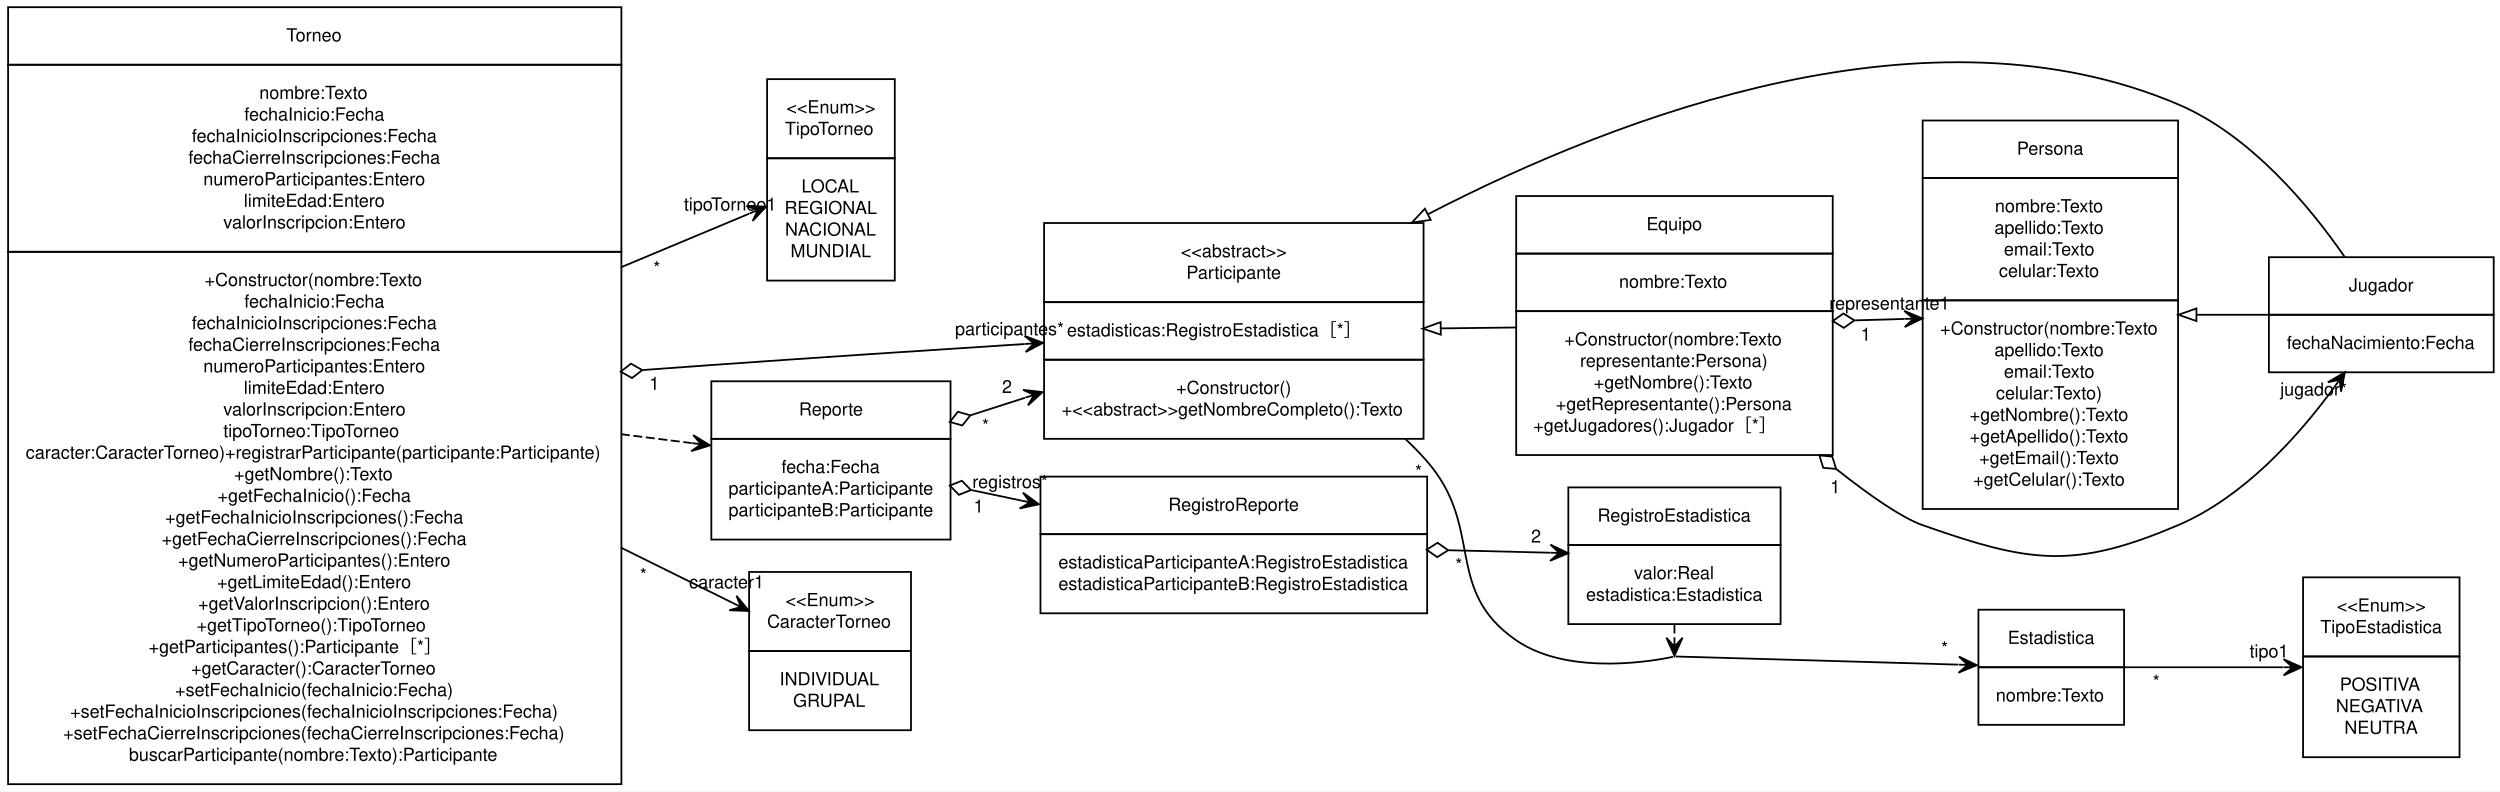
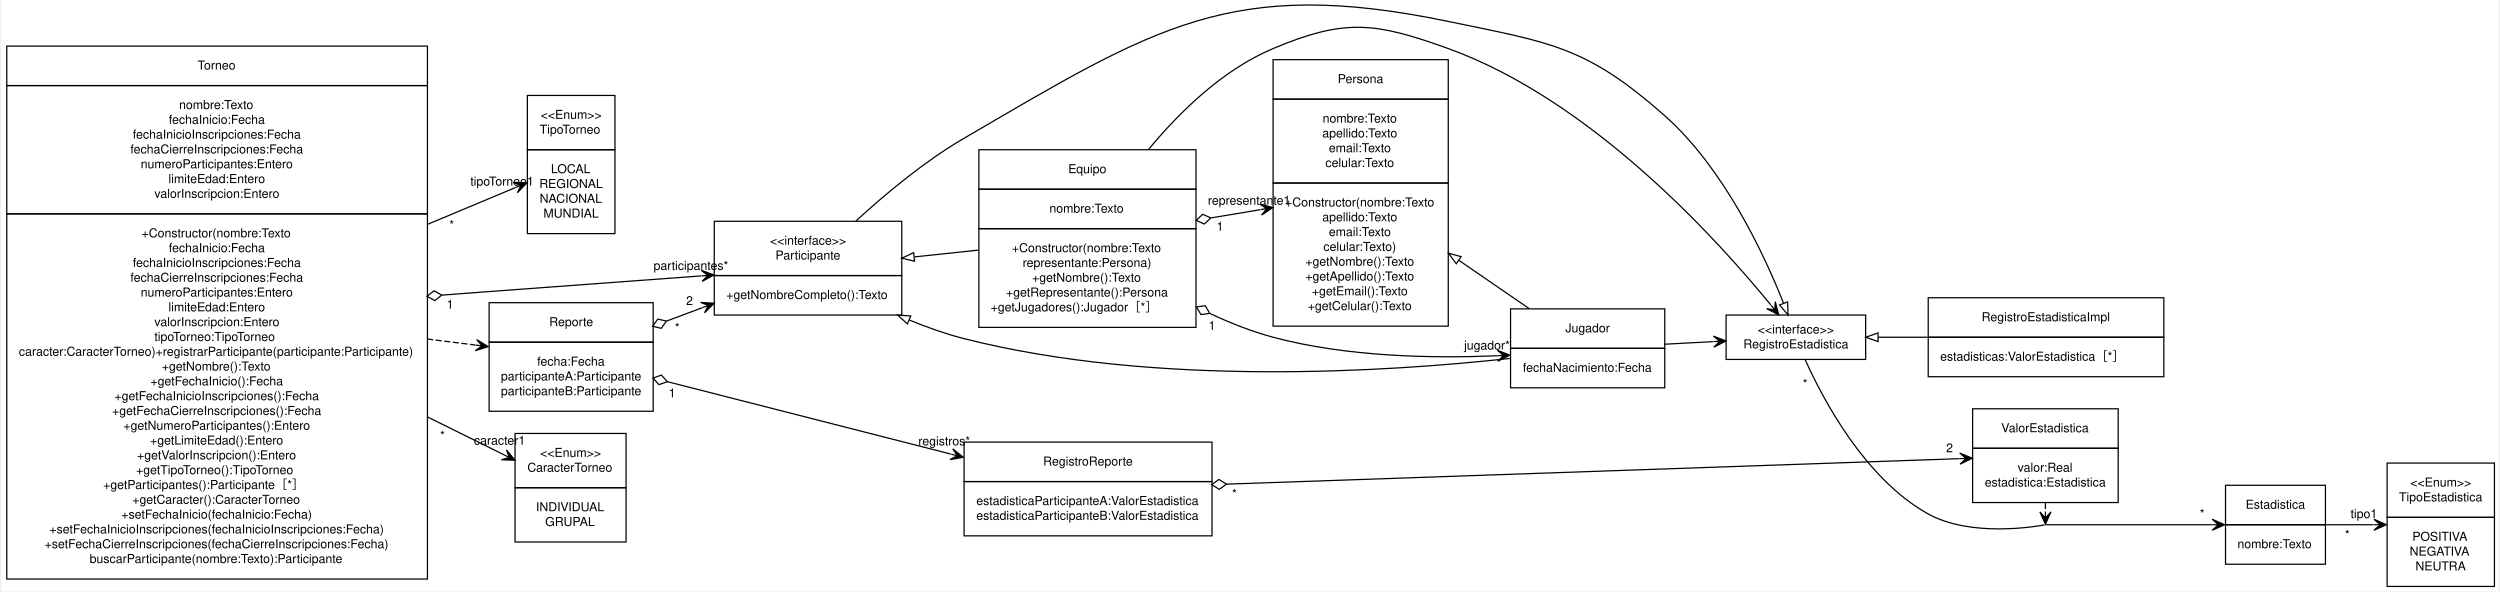
- <svg xmlns="http://www.w3.org/2000/svg" width="1390pt" height="440pt" viewBox="0.00 0.00 1390.00 440.00">
-   <g id="graph0" class="graph" transform="scale(1 1) rotate(0) translate(4 436)">
-     <polygon fill="#ffffff" stroke="transparent" points="-4,4 -4,-436 1386,-436 1386,4 -4,4" />
+ <svg xmlns="http://www.w3.org/2000/svg" width="2025pt" height="479pt" viewBox="0.00 0.00 2024.57 479.37">
+   <g id="graph0" class="graph" transform="scale(1 1) rotate(0) translate(4 475.3734)">
+     <polygon fill="#ffffff" stroke="transparent" points="-4,4 -4,-475.373 2020.565,-475.373 2020.565,4 -4,4" />
    <g id="node1" class="node">
-       <polygon fill="none" stroke="#000000" points=".5,-400 .5,-432 341.5,-432 341.5,-400 .5,-400" />
-       <text text-anchor="start" x="155.163" y="-413" font-family="Helvetica,sans-Serif" font-size="10.00" fill="#000000">Torneo</text>
-       <polygon fill="none" stroke="#000000" points=".5,-296 .5,-400 341.5,-400 341.5,-296 .5,-296" />
-       <text text-anchor="start" x="140.161" y="-381" font-family="Helvetica,sans-Serif" font-size="10.00" fill="#000000">nombre:Texto</text>
-       <text text-anchor="start" x="131.822" y="-369" font-family="Helvetica,sans-Serif" font-size="10.00" fill="#000000">fechaInicio:Fecha</text>
-       <text text-anchor="start" x="102.651" y="-357" font-family="Helvetica,sans-Serif" font-size="10.00" fill="#000000">fechaInicioInscripciones:Fecha</text>
-       <text text-anchor="start" x="100.712" y="-345" font-family="Helvetica,sans-Serif" font-size="10.00" fill="#000000">fechaCierreInscripciones:Fecha</text>
-       <text text-anchor="start" x="109.042" y="-333" font-family="Helvetica,sans-Serif" font-size="10.00" fill="#000000">numeroParticipantes:Entero</text>
-       <text text-anchor="start" x="131.548" y="-321" font-family="Helvetica,sans-Serif" font-size="10.00" fill="#000000">limiteEdad:Entero</text>
-       <text text-anchor="start" x="120.159" y="-309" font-family="Helvetica,sans-Serif" font-size="10.00" fill="#000000">valorInscripcion:Entero</text>
-       <polygon fill="none" stroke="#000000" points=".5,0 .5,-296 341.5,-296 341.5,0 .5,0" />
-       <text text-anchor="start" x="109.741" y="-277" font-family="Helvetica,sans-Serif" font-size="10.00" fill="#000000">+Constructor(nombre:Texto</text>
-       <text text-anchor="start" x="131.822" y="-265" font-family="Helvetica,sans-Serif" font-size="10.00" fill="#000000">fechaInicio:Fecha</text>
-       <text text-anchor="start" x="102.651" y="-253" font-family="Helvetica,sans-Serif" font-size="10.00" fill="#000000">fechaInicioInscripciones:Fecha</text>
-       <text text-anchor="start" x="100.712" y="-241" font-family="Helvetica,sans-Serif" font-size="10.00" fill="#000000">fechaCierreInscripciones:Fecha</text>
-       <text text-anchor="start" x="109.042" y="-229" font-family="Helvetica,sans-Serif" font-size="10.00" fill="#000000">numeroParticipantes:Entero</text>
-       <text text-anchor="start" x="131.548" y="-217" font-family="Helvetica,sans-Serif" font-size="10.00" fill="#000000">limiteEdad:Entero</text>
-       <text text-anchor="start" x="120.159" y="-205" font-family="Helvetica,sans-Serif" font-size="10.00" fill="#000000">valorInscripcion:Entero</text>
-       <text text-anchor="start" x="120.156" y="-193" font-family="Helvetica,sans-Serif" font-size="10.00" fill="#000000">tipoTorneo:TipoTorneo</text>
-       <text text-anchor="start" x="10.288" y="-181" font-family="Helvetica,sans-Serif" font-size="10.00" fill="#000000">caracter:CaracterTorneo)+registrarParticipante(participante:Participante)</text>
-       <text text-anchor="start" x="126.133" y="-169" font-family="Helvetica,sans-Serif" font-size="10.00" fill="#000000">+getNombre():Texto</text>
-       <text text-anchor="start" x="116.96" y="-157" font-family="Helvetica,sans-Serif" font-size="10.00" fill="#000000">+getFechaInicio():Fecha</text>
-       <text text-anchor="start" x="87.79" y="-145" font-family="Helvetica,sans-Serif" font-size="10.00" fill="#000000">+getFechaInicioInscripciones():Fecha</text>
-       <text text-anchor="start" x="85.85" y="-133" font-family="Helvetica,sans-Serif" font-size="10.00" fill="#000000">+getFechaCierreInscripciones():Fecha</text>
-       <text text-anchor="start" x="95.015" y="-121" font-family="Helvetica,sans-Serif" font-size="10.00" fill="#000000">+getNumeroParticipantes():Entero</text>
-       <text text-anchor="start" x="116.681" y="-109" font-family="Helvetica,sans-Serif" font-size="10.00" fill="#000000">+getLimiteEdad():Entero</text>
-       <text text-anchor="start" x="106.128" y="-97" font-family="Helvetica,sans-Serif" font-size="10.00" fill="#000000">+getValorInscripcion():Entero</text>
-       <text text-anchor="start" x="105.293" y="-85" font-family="Helvetica,sans-Serif" font-size="10.00" fill="#000000">+getTipoTorneo():TipoTorneo</text>
-       <text text-anchor="start" x="78.621" y="-73" font-family="Helvetica,sans-Serif" font-size="10.00" fill="#000000">+getParticipantes():Participante［*］</text>
-       <text text-anchor="start" x="102.243" y="-61" font-family="Helvetica,sans-Serif" font-size="10.00" fill="#000000">+getCaracter():CaracterTorneo</text>
-       <text text-anchor="start" x="93.344" y="-49" font-family="Helvetica,sans-Serif" font-size="10.00" fill="#000000">+setFechaInicio(fechaInicio:Fecha)</text>
-       <text text-anchor="start" x="35.003" y="-37" font-family="Helvetica,sans-Serif" font-size="10.00" fill="#000000">+setFechaInicioInscripciones(fechaInicioInscripciones:Fecha)</text>
-       <text text-anchor="start" x="31.124" y="-25" font-family="Helvetica,sans-Serif" font-size="10.00" fill="#000000">+setFechaCierreInscripciones(fechaCierreInscripciones:Fecha)</text>
-       <text text-anchor="start" x="67.65" y="-13" font-family="Helvetica,sans-Serif" font-size="10.00" fill="#000000">buscarParticipante(nombre:Texto):Participante</text>
+       <polygon fill="none" stroke="#000000" points=".5,-406 .5,-438 341.5,-438 341.5,-406 .5,-406" />
+       <text text-anchor="start" x="155.163" y="-419" font-family="Helvetica,sans-Serif" font-size="10.00" fill="#000000">Torneo</text>
+       <polygon fill="none" stroke="#000000" points=".5,-302 .5,-406 341.5,-406 341.5,-302 .5,-302" />
+       <text text-anchor="start" x="140.161" y="-387" font-family="Helvetica,sans-Serif" font-size="10.00" fill="#000000">nombre:Texto</text>
+       <text text-anchor="start" x="131.822" y="-375" font-family="Helvetica,sans-Serif" font-size="10.00" fill="#000000">fechaInicio:Fecha</text>
+       <text text-anchor="start" x="102.651" y="-363" font-family="Helvetica,sans-Serif" font-size="10.00" fill="#000000">fechaInicioInscripciones:Fecha</text>
+       <text text-anchor="start" x="100.712" y="-351" font-family="Helvetica,sans-Serif" font-size="10.00" fill="#000000">fechaCierreInscripciones:Fecha</text>
+       <text text-anchor="start" x="109.042" y="-339" font-family="Helvetica,sans-Serif" font-size="10.00" fill="#000000">numeroParticipantes:Entero</text>
+       <text text-anchor="start" x="131.548" y="-327" font-family="Helvetica,sans-Serif" font-size="10.00" fill="#000000">limiteEdad:Entero</text>
+       <text text-anchor="start" x="120.159" y="-315" font-family="Helvetica,sans-Serif" font-size="10.00" fill="#000000">valorInscripcion:Entero</text>
+       <polygon fill="none" stroke="#000000" points=".5,-6 .5,-302 341.5,-302 341.5,-6 .5,-6" />
+       <text text-anchor="start" x="109.741" y="-283" font-family="Helvetica,sans-Serif" font-size="10.00" fill="#000000">+Constructor(nombre:Texto</text>
+       <text text-anchor="start" x="131.822" y="-271" font-family="Helvetica,sans-Serif" font-size="10.00" fill="#000000">fechaInicio:Fecha</text>
+       <text text-anchor="start" x="102.651" y="-259" font-family="Helvetica,sans-Serif" font-size="10.00" fill="#000000">fechaInicioInscripciones:Fecha</text>
+       <text text-anchor="start" x="100.712" y="-247" font-family="Helvetica,sans-Serif" font-size="10.00" fill="#000000">fechaCierreInscripciones:Fecha</text>
+       <text text-anchor="start" x="109.042" y="-235" font-family="Helvetica,sans-Serif" font-size="10.00" fill="#000000">numeroParticipantes:Entero</text>
+       <text text-anchor="start" x="131.548" y="-223" font-family="Helvetica,sans-Serif" font-size="10.00" fill="#000000">limiteEdad:Entero</text>
+       <text text-anchor="start" x="120.159" y="-211" font-family="Helvetica,sans-Serif" font-size="10.00" fill="#000000">valorInscripcion:Entero</text>
+       <text text-anchor="start" x="120.156" y="-199" font-family="Helvetica,sans-Serif" font-size="10.00" fill="#000000">tipoTorneo:TipoTorneo</text>
+       <text text-anchor="start" x="10.288" y="-187" font-family="Helvetica,sans-Serif" font-size="10.00" fill="#000000">caracter:CaracterTorneo)+registrarParticipante(participante:Participante)</text>
+       <text text-anchor="start" x="126.133" y="-175" font-family="Helvetica,sans-Serif" font-size="10.00" fill="#000000">+getNombre():Texto</text>
+       <text text-anchor="start" x="116.96" y="-163" font-family="Helvetica,sans-Serif" font-size="10.00" fill="#000000">+getFechaInicio():Fecha</text>
+       <text text-anchor="start" x="87.79" y="-151" font-family="Helvetica,sans-Serif" font-size="10.00" fill="#000000">+getFechaInicioInscripciones():Fecha</text>
+       <text text-anchor="start" x="85.85" y="-139" font-family="Helvetica,sans-Serif" font-size="10.00" fill="#000000">+getFechaCierreInscripciones():Fecha</text>
+       <text text-anchor="start" x="95.015" y="-127" font-family="Helvetica,sans-Serif" font-size="10.00" fill="#000000">+getNumeroParticipantes():Entero</text>
+       <text text-anchor="start" x="116.681" y="-115" font-family="Helvetica,sans-Serif" font-size="10.00" fill="#000000">+getLimiteEdad():Entero</text>
+       <text text-anchor="start" x="106.128" y="-103" font-family="Helvetica,sans-Serif" font-size="10.00" fill="#000000">+getValorInscripcion():Entero</text>
+       <text text-anchor="start" x="105.293" y="-91" font-family="Helvetica,sans-Serif" font-size="10.00" fill="#000000">+getTipoTorneo():TipoTorneo</text>
+       <text text-anchor="start" x="78.621" y="-79" font-family="Helvetica,sans-Serif" font-size="10.00" fill="#000000">+getParticipantes():Participante［*］</text>
+       <text text-anchor="start" x="102.243" y="-67" font-family="Helvetica,sans-Serif" font-size="10.00" fill="#000000">+getCaracter():CaracterTorneo</text>
+       <text text-anchor="start" x="93.344" y="-55" font-family="Helvetica,sans-Serif" font-size="10.00" fill="#000000">+setFechaInicio(fechaInicio:Fecha)</text>
+       <text text-anchor="start" x="35.003" y="-43" font-family="Helvetica,sans-Serif" font-size="10.00" fill="#000000">+setFechaInicioInscripciones(fechaInicioInscripciones:Fecha)</text>
+       <text text-anchor="start" x="31.124" y="-31" font-family="Helvetica,sans-Serif" font-size="10.00" fill="#000000">+setFechaCierreInscripciones(fechaCierreInscripciones:Fecha)</text>
+       <text text-anchor="start" x="67.65" y="-19" font-family="Helvetica,sans-Serif" font-size="10.00" fill="#000000">buscarParticipante(nombre:Texto):Participante</text>
    </g>
    <g id="node2" class="node">
-       <polygon fill="none" stroke="#000000" points="422.5,-348 422.5,-392 493.5,-392 493.5,-348 422.5,-348" />
-       <text text-anchor="start" x="433.264" y="-373" font-family="Helvetica,sans-Serif" font-size="10.00" fill="#000000">&lt;&lt;Enum&gt;&gt;</text>
-       <text text-anchor="start" x="432.44" y="-361" font-family="Helvetica,sans-Serif" font-size="10.00" fill="#000000">TipoTorneo</text>
-       <polygon fill="none" stroke="#000000" points="422.5,-280 422.5,-348 493.5,-348 493.5,-280 422.5,-280" />
-       <text text-anchor="start" x="441.608" y="-329" font-family="Helvetica,sans-Serif" font-size="10.00" fill="#000000">LOCAL</text>
-       <text text-anchor="start" x="432.164" y="-317" font-family="Helvetica,sans-Serif" font-size="10.00" fill="#000000">REGIONAL</text>
-       <text text-anchor="start" x="432.444" y="-305" font-family="Helvetica,sans-Serif" font-size="10.00" fill="#000000">NACIONAL</text>
-       <text text-anchor="start" x="435.503" y="-293" font-family="Helvetica,sans-Serif" font-size="10.00" fill="#000000">MUNDIAL</text>
+       <polygon fill="none" stroke="#000000" points="422.5,-354 422.5,-398 493.5,-398 493.5,-354 422.5,-354" />
+       <text text-anchor="start" x="433.264" y="-379" font-family="Helvetica,sans-Serif" font-size="10.00" fill="#000000">&lt;&lt;Enum&gt;&gt;</text>
+       <text text-anchor="start" x="432.44" y="-367" font-family="Helvetica,sans-Serif" font-size="10.00" fill="#000000">TipoTorneo</text>
+       <polygon fill="none" stroke="#000000" points="422.5,-286 422.5,-354 493.5,-354 493.5,-286 422.5,-286" />
+       <text text-anchor="start" x="441.608" y="-335" font-family="Helvetica,sans-Serif" font-size="10.00" fill="#000000">LOCAL</text>
+       <text text-anchor="start" x="432.164" y="-323" font-family="Helvetica,sans-Serif" font-size="10.00" fill="#000000">REGIONAL</text>
+       <text text-anchor="start" x="432.444" y="-311" font-family="Helvetica,sans-Serif" font-size="10.00" fill="#000000">NACIONAL</text>
+       <text text-anchor="start" x="435.503" y="-299" font-family="Helvetica,sans-Serif" font-size="10.00" fill="#000000">MUNDIAL</text>
    </g>
    <g id="edge3" class="edge">
-       <path fill="none" stroke="#000000" d="M341.18,-287.364C367.455,-298.351 392.469,-308.809 412.521,-317.193" />
-       <polygon fill="#000000" stroke="#000000" points="421.949,-321.136 410.987,-321.43 417.336,-319.207 412.723,-317.278 412.723,-317.278 412.723,-317.278 417.336,-319.207 414.459,-313.126 421.949,-321.136 421.949,-321.136" />
-       <text text-anchor="middle" x="401.966" y="-318.942" font-family="Helvetica,sans-Serif" font-size="10.00" fill="#000000">tipoTorneo1</text>
-       <text text-anchor="middle" x="361.164" y="-283.558" font-family="Helvetica,sans-Serif" font-size="10.00" fill="#000000">*</text>
+       <path fill="none" stroke="#000000" d="M341.18,-293.364C367.455,-304.351 392.469,-314.809 412.521,-323.193" />
+       <polygon fill="#000000" stroke="#000000" points="421.949,-327.136 410.987,-327.43 417.336,-325.207 412.723,-323.278 412.723,-323.278 412.723,-323.278 417.336,-325.207 414.459,-319.126 421.949,-327.136 421.949,-327.136" />
+       <text text-anchor="middle" x="401.966" y="-324.942" font-family="Helvetica,sans-Serif" font-size="10.00" fill="#000000">tipoTorneo1</text>
+       <text text-anchor="middle" x="361.164" y="-289.558" font-family="Helvetica,sans-Serif" font-size="10.00" fill="#000000">*</text>
+     </g>
+     <g id="node5" class="node">
+       <polygon fill="none" stroke="#000000" points="574,-252 574,-296 726,-296 726,-252 574,-252" />
+       <text text-anchor="start" x="619.151" y="-277" font-family="Helvetica,sans-Serif" font-size="10.00" fill="#000000">&lt;&lt;interface&gt;&gt;</text>
+       <text text-anchor="start" x="623.606" y="-265" font-family="Helvetica,sans-Serif" font-size="10.00" fill="#000000">Participante</text>
+       <polygon fill="none" stroke="#000000" points="574,-220 574,-252 726,-252 726,-220 574,-220" />
+       <text text-anchor="start" x="583.742" y="-233" font-family="Helvetica,sans-Serif" font-size="10.00" fill="#000000">+getNombreCompleto():Texto</text>
+     </g>
+     <g id="edge4" class="edge">
+       <path fill="none" stroke="#000000" d="M353.364,-236.151C366.1,-237.12 378.741,-238.078 391,-239 448.519,-243.327 513.233,-248.074 563.585,-251.741" />
+       <polygon fill="none" stroke="#000000" points="353.098,-236.131 346.811,-239.663 341.133,-235.219 347.419,-231.686 353.098,-236.131" />
+       <polygon fill="#000000" stroke="#000000" points="573.78,-252.483 563.48,-256.246 568.794,-252.12 563.807,-251.757 563.807,-251.757 563.807,-251.757 568.794,-252.12 564.134,-247.269 573.78,-252.483 573.78,-252.483" />
+       <text text-anchor="middle" x="555.089" y="-256.598" font-family="Helvetica,sans-Serif" font-size="10.00" fill="#000000">participantes*</text>
+       <text text-anchor="middle" x="359.849" y="-225.168" font-family="Helvetica,sans-Serif" font-size="10.00" fill="#000000">1</text>
+     </g>
+     <g id="node9" class="node">
+       <polygon fill="none" stroke="#000000" points="412.5,-80 412.5,-124 502.5,-124 502.5,-80 412.5,-80" />
+       <text text-anchor="start" x="432.764" y="-105" font-family="Helvetica,sans-Serif" font-size="10.00" fill="#000000">&lt;&lt;Enum&gt;&gt;</text>
+       <text text-anchor="start" x="422.497" y="-93" font-family="Helvetica,sans-Serif" font-size="10.00" fill="#000000">CaracterTorneo</text>
+       <polygon fill="none" stroke="#000000" points="412.5,-36 412.5,-80 502.5,-80 502.5,-36 412.5,-36" />
+       <text text-anchor="start" x="429.445" y="-61" font-family="Helvetica,sans-Serif" font-size="10.00" fill="#000000">INDIVIDUAL</text>
+       <text text-anchor="start" x="436.943" y="-49" font-family="Helvetica,sans-Serif" font-size="10.00" fill="#000000">GRUPAL</text>
+     </g>
+     <g id="edge2" class="edge">
+       <path fill="none" stroke="#000000" d="M341.18,-137.552C363.629,-126.445 385.156,-115.794 403.456,-106.74" />
+       <polygon fill="#000000" stroke="#000000" points="412.443,-102.293 405.476,-110.761 407.962,-104.51 403.48,-106.728 403.48,-106.728 403.48,-106.728 407.962,-104.51 401.484,-102.694 412.443,-102.293 412.443,-102.293" />
+       <text text-anchor="middle" x="399.945" y="-114.907" font-family="Helvetica,sans-Serif" font-size="10.00" fill="#000000">caracter1</text>
+       <text text-anchor="middle" x="353.678" y="-118.938" font-family="Helvetica,sans-Serif" font-size="10.00" fill="#000000">*</text>
+     </g>
+     <g id="node12" class="node">
+       <polygon fill="none" stroke="#000000" points="391.5,-198 391.5,-230 524.5,-230 524.5,-198 391.5,-198" />
+       <text text-anchor="start" x="440.219" y="-211" font-family="Helvetica,sans-Serif" font-size="10.00" fill="#000000">Reporte</text>
+       <polygon fill="none" stroke="#000000" points="391.5,-142 391.5,-198 524.5,-198 524.5,-142 391.5,-142" />
+       <text text-anchor="start" x="430.49" y="-179" font-family="Helvetica,sans-Serif" font-size="10.00" fill="#000000">fecha:Fecha</text>
+       <text text-anchor="start" x="401.042" y="-167" font-family="Helvetica,sans-Serif" font-size="10.00" fill="#000000">participanteA:Participante</text>
+       <text text-anchor="start" x="401.042" y="-155" font-family="Helvetica,sans-Serif" font-size="10.00" fill="#000000">participanteB:Participante</text>
+     </g>
+     <g id="edge1" class="edge">
+       <path fill="none" stroke="#000000" stroke-dasharray="5,2" d="M341.18,-200.591C354.816,-198.88 368.112,-197.212 380.551,-195.652" />
+       <polygon fill="#000000" stroke="#000000" points="390.788,-194.368 381.425,-200.078 385.826,-194.99 380.865,-195.613 380.865,-195.613 380.865,-195.613 385.826,-194.99 380.305,-191.148 390.788,-194.368 390.788,-194.368" />
    </g>
    <g id="node3" class="node">
-       <polygon fill="none" stroke="#000000" points="576.5,-268 576.5,-312 787.5,-312 787.5,-268 576.5,-268" />
-       <text text-anchor="start" x="652.54" y="-293" font-family="Helvetica,sans-Serif" font-size="10.00" fill="#000000">&lt;&lt;abstract&gt;&gt;</text>
-       <text text-anchor="start" x="655.606" y="-281" font-family="Helvetica,sans-Serif" font-size="10.00" fill="#000000">Participante</text>
-       <polygon fill="none" stroke="#000000" points="576.5,-236 576.5,-268 787.5,-268 787.5,-236 576.5,-236" />
-       <text text-anchor="start" x="589.209" y="-249" font-family="Helvetica,sans-Serif" font-size="10.00" fill="#000000">estadisticas:RegistroEstadistica［*］</text>
-       <polygon fill="none" stroke="#000000" points="576.5,-192 576.5,-236 787.5,-236 787.5,-192 576.5,-192" />
-       <text text-anchor="start" x="649.916" y="-217" font-family="Helvetica,sans-Serif" font-size="10.00" fill="#000000">+Constructor()</text>
-       <text text-anchor="start" x="586.283" y="-205" font-family="Helvetica,sans-Serif" font-size="10.00" fill="#000000">+&lt;&lt;abstract&gt;&gt;getNombreCompleto():Texto</text>
-     </g>
-     <g id="edge4" class="edge">
-       <path fill="none" stroke="#000000" d="M353.356,-230.262C366.094,-231.205 378.738,-232.126 391,-233 448.544,-237.1 512.526,-241.321 565.764,-244.74" />
-       <polygon fill="none" stroke="#000000" points="353.09,-230.243 346.81,-233.787 341.123,-229.352 347.403,-225.809 353.09,-230.243" />
-       <polygon fill="#000000" stroke="#000000" points="575.919,-245.391 565.652,-249.242 570.93,-245.071 565.94,-244.751 565.94,-244.751 565.94,-244.751 570.93,-245.071 566.228,-240.261 575.919,-245.391 575.919,-245.391" />
-       <text text-anchor="middle" x="557.29" y="-249.667" font-family="Helvetica,sans-Serif" font-size="10.00" fill="#000000">participantes*</text>
-       <text text-anchor="middle" x="359.826" y="-219.268" font-family="Helvetica,sans-Serif" font-size="10.00" fill="#000000">1</text>
+       <polygon fill="none" stroke="#000000" points="1507.348,-220 1394.217,-220 1394.217,-184 1507.348,-184 1507.348,-220" />
+       <text text-anchor="middle" x="1450.783" y="-205" font-family="Helvetica,sans-Serif" font-size="10.00" fill="#000000">&lt;&lt;interface&gt;&gt;</text>
+       <text text-anchor="middle" x="1450.783" y="-193" font-family="Helvetica,sans-Serif" font-size="10.00" fill="#000000">RegistroEstadistica</text>
+     </g>
+     <g id="node4" class="node">
+       <polygon fill="none" stroke="#000000" points="1558.065,-202 1558.065,-234 1749.065,-234 1749.065,-202 1558.065,-202" />
+       <text text-anchor="start" x="1601.34" y="-215" font-family="Helvetica,sans-Serif" font-size="10.00" fill="#000000">RegistroEstadisticaImpl</text>
+       <polygon fill="none" stroke="#000000" points="1558.065,-170 1558.065,-202 1749.065,-202 1749.065,-170 1558.065,-170" />
+       <text text-anchor="start" x="1567.718" y="-183" font-family="Helvetica,sans-Serif" font-size="10.00" fill="#000000">estadisticas:ValorEstadistica［*］</text>
+     </g>
+     <g id="edge18" class="edge">
+       <path fill="none" stroke="#000000" d="M1517.451,-202C1530.232,-202 1543.847,-202 1557.333,-202" />
+       <polygon fill="none" stroke="#000000" points="1517.399,-198.5 1507.398,-202 1517.398,-205.5 1517.399,-198.5" />
+     </g>
+     <g id="edge17" class="edge">
+       <path fill="none" stroke="#000000" d="M1440.737,-229.68C1425.389,-268.484 1392.664,-339.099 1344,-382 1280.392,-438.075 1252.023,-440.75 1169,-458 993.06,-494.555 931.2,-453.576 776,-363 744.275,-344.485 712.529,-317.968 688.838,-296.215" />
+       <polygon fill="none" stroke="#000000" points="1444.105,-230.672 1444.434,-220.082 1437.573,-228.156 1444.105,-230.672" />
+     </g>
+     <g id="edge10" class="edge">
+       <path fill="none" stroke="#000000" d="M1458.292,-183.885C1472.456,-152.293 1506.37,-87.749 1557.565,-59 1592.414,-39.43 1645.857,-48.644 1652.401,-49.872" />
+       <text text-anchor="middle" x="1458.277" y="-160.885" font-family="Helvetica,sans-Serif" font-size="10.00" fill="#000000">*</text>
+     </g>
+     <g id="node6" class="node">
+       <polygon fill="none" stroke="#000000" points="788.5,-322 788.5,-354 964.5,-354 964.5,-322 788.5,-322" />
+       <text text-anchor="start" x="860.938" y="-335" font-family="Helvetica,sans-Serif" font-size="10.00" fill="#000000">Equipo</text>
+       <polygon fill="none" stroke="#000000" points="788.5,-290 788.5,-322 964.5,-322 964.5,-290 788.5,-290" />
+       <text text-anchor="start" x="845.66" y="-303" font-family="Helvetica,sans-Serif" font-size="10.00" fill="#000000">nombre:Texto</text>
+       <polygon fill="none" stroke="#000000" points="788.5,-210 788.5,-290 964.5,-290 964.5,-210 788.5,-210" />
+       <text text-anchor="start" x="815.241" y="-271" font-family="Helvetica,sans-Serif" font-size="10.00" fill="#000000">+Constructor(nombre:Texto</text>
+       <text text-anchor="start" x="823.985" y="-259" font-family="Helvetica,sans-Serif" font-size="10.00" fill="#000000">representante:Persona)</text>
+       <text text-anchor="start" x="831.634" y="-247" font-family="Helvetica,sans-Serif" font-size="10.00" fill="#000000">+getNombre():Texto</text>
+       <text text-anchor="start" x="810.508" y="-235" font-family="Helvetica,sans-Serif" font-size="10.00" fill="#000000">+getRepresentante():Persona</text>
+       <text text-anchor="start" x="798.007" y="-223" font-family="Helvetica,sans-Serif" font-size="10.00" fill="#000000">+getJugadores():Jugador［*］</text>
+     </g>
+     <g id="edge9" class="edge">
+       <path fill="none" stroke="#000000" d="M736.461,-267.161C753.379,-268.954 771.143,-270.836 788.122,-272.635" />
+       <polygon fill="none" stroke="#000000" points="736.365,-263.632 726.051,-266.058 735.627,-270.593 736.365,-263.632" />
+     </g>
+     <g id="node8" class="node">
+       <polygon fill="none" stroke="#000000" points="1219.5,-193 1219.5,-225 1344.5,-225 1344.5,-193 1219.5,-193" />
+       <text text-anchor="start" x="1263.938" y="-206" font-family="Helvetica,sans-Serif" font-size="10.00" fill="#000000">Jugador</text>
+       <polygon fill="none" stroke="#000000" points="1219.5,-161 1219.5,-193 1344.5,-193 1344.5,-161 1219.5,-161" />
+       <text text-anchor="start" x="1229.489" y="-174" font-family="Helvetica,sans-Serif" font-size="10.00" fill="#000000">fechaNacimiento:Fecha</text>
+     </g>
+     <g id="edge8" class="edge">
+       <path fill="none" stroke="#000000" d="M732.044,-215.973C746.39,-210.057 761.402,-204.73 776,-201 931.196,-161.34 1122.018,-174.161 1218.799,-184.792" />
+       <polygon fill="none" stroke="#000000" points="730.557,-212.802 722.723,-219.935 733.295,-219.244 730.557,-212.802" />
+     </g>
+     <g id="edge20" class="edge">
+       <path fill="none" stroke="#000000" d="M926.106,-354.296C952.086,-385.692 986.86,-419.103 1027,-436 1085.167,-460.486 1109.64,-457.434 1169,-436 1285.711,-393.858 1388.219,-280.001 1430.364,-228.244" />
+       <polygon fill="#000000" stroke="#000000" points="1436.834,-220.201 1434.073,-230.814 1433.7,-224.097 1430.566,-227.993 1430.566,-227.993 1430.566,-227.993 1433.7,-224.097 1427.06,-225.173 1436.834,-220.201 1436.834,-220.201" />
    </g>
    <g id="node7" class="node">
-       <polygon fill="none" stroke="#000000" points="412.5,-74 412.5,-118 502.5,-118 502.5,-74 412.5,-74" />
-       <text text-anchor="start" x="432.764" y="-99" font-family="Helvetica,sans-Serif" font-size="10.00" fill="#000000">&lt;&lt;Enum&gt;&gt;</text>
-       <text text-anchor="start" x="422.497" y="-87" font-family="Helvetica,sans-Serif" font-size="10.00" fill="#000000">CaracterTorneo</text>
-       <polygon fill="none" stroke="#000000" points="412.5,-30 412.5,-74 502.5,-74 502.5,-30 412.5,-30" />
-       <text text-anchor="start" x="429.445" y="-55" font-family="Helvetica,sans-Serif" font-size="10.00" fill="#000000">INDIVIDUAL</text>
-       <text text-anchor="start" x="436.943" y="-43" font-family="Helvetica,sans-Serif" font-size="10.00" fill="#000000">GRUPAL</text>
-     </g>
-     <g id="edge2" class="edge">
-       <path fill="none" stroke="#000000" d="M341.18,-131.552C363.629,-120.445 385.156,-109.794 403.456,-100.74" />
-       <polygon fill="#000000" stroke="#000000" points="412.443,-96.293 405.476,-104.761 407.962,-98.51 403.48,-100.728 403.48,-100.728 403.48,-100.728 407.962,-98.51 401.484,-96.694 412.443,-96.293 412.443,-96.293" />
-       <text text-anchor="middle" x="399.945" y="-108.907" font-family="Helvetica,sans-Serif" font-size="10.00" fill="#000000">caracter1</text>
-       <text text-anchor="middle" x="353.678" y="-112.938" font-family="Helvetica,sans-Serif" font-size="10.00" fill="#000000">*</text>
+       <polygon fill="none" stroke="#000000" points="1027,-395 1027,-427 1169,-427 1169,-395 1027,-395" />
+       <text text-anchor="start" x="1079.383" y="-408" font-family="Helvetica,sans-Serif" font-size="10.00" fill="#000000">Persona</text>
+       <polygon fill="none" stroke="#000000" points="1027,-327 1027,-395 1169,-395 1169,-327 1027,-327" />
+       <text text-anchor="start" x="1067.16" y="-376" font-family="Helvetica,sans-Serif" font-size="10.00" fill="#000000">nombre:Texto</text>
+       <text text-anchor="start" x="1066.881" y="-364" font-family="Helvetica,sans-Serif" font-size="10.00" fill="#000000">apellido:Texto</text>
+       <text text-anchor="start" x="1072.165" y="-352" font-family="Helvetica,sans-Serif" font-size="10.00" fill="#000000">email:Texto</text>
+       <text text-anchor="start" x="1069.386" y="-340" font-family="Helvetica,sans-Serif" font-size="10.00" fill="#000000">celular:Texto</text>
+       <polygon fill="none" stroke="#000000" points="1027,-211 1027,-327 1169,-327 1169,-211 1027,-211" />
+       <text text-anchor="start" x="1036.741" y="-308" font-family="Helvetica,sans-Serif" font-size="10.00" fill="#000000">+Constructor(nombre:Texto</text>
+       <text text-anchor="start" x="1066.881" y="-296" font-family="Helvetica,sans-Serif" font-size="10.00" fill="#000000">apellido:Texto</text>
+       <text text-anchor="start" x="1072.165" y="-284" font-family="Helvetica,sans-Serif" font-size="10.00" fill="#000000">email:Texto</text>
+       <text text-anchor="start" x="1067.721" y="-272" font-family="Helvetica,sans-Serif" font-size="10.00" fill="#000000">celular:Texto)</text>
+       <text text-anchor="start" x="1053.133" y="-260" font-family="Helvetica,sans-Serif" font-size="10.00" fill="#000000">+getNombre():Texto</text>
+       <text text-anchor="start" x="1053.13" y="-248" font-family="Helvetica,sans-Serif" font-size="10.00" fill="#000000">+getApellido():Texto</text>
+       <text text-anchor="start" x="1058.413" y="-236" font-family="Helvetica,sans-Serif" font-size="10.00" fill="#000000">+getEmail():Texto</text>
+       <text text-anchor="start" x="1055.079" y="-224" font-family="Helvetica,sans-Serif" font-size="10.00" fill="#000000">+getCelular():Texto</text>
+     </g>
+     <g id="edge5" class="edge">
+       <path fill="none" stroke="#000000" d="M976.869,-298.766C990.165,-300.987 1003.663,-303.242 1016.586,-305.4" />
+       <polygon fill="none" stroke="#000000" points="976.515,-298.707 969.938,-301.664 964.679,-296.73 971.256,-293.773 976.515,-298.707" />
+       <polygon fill="#000000" stroke="#000000" points="1026.812,-307.109 1016.208,-309.899 1021.881,-306.285 1016.949,-305.461 1016.949,-305.461 1016.949,-305.461 1021.881,-306.285 1017.691,-301.022 1026.812,-307.109 1026.812,-307.109" />
+       <text text-anchor="middle" x="1007.541" y="-309.459" font-family="Helvetica,sans-Serif" font-size="10.00" fill="#000000">representante1</text>
+       <text text-anchor="middle" x="983.95" y="-288.379" font-family="Helvetica,sans-Serif" font-size="10.00" fill="#000000">1</text>
+     </g>
+     <g id="edge7" class="edge">
+       <path fill="none" stroke="#000000" d="M975.675,-221.323C992.304,-213.502 1009.768,-206.62 1027,-202 1086.751,-185.979 1157.215,-184.783 1208.831,-186.992" />
+       <polygon fill="none" stroke="#000000" points="975.665,-221.328 972.024,-227.552 964.878,-226.584 968.519,-220.36 975.665,-221.328" />
+       <polygon fill="#000000" stroke="#000000" points="1218.894,-187.475 1208.689,-191.49 1213.9,-187.235 1208.906,-186.995 1208.906,-186.995 1208.906,-186.995 1213.9,-187.235 1209.122,-182.5 1218.894,-187.475 1218.894,-187.475" />
+       <text text-anchor="middle" x="1200.383" y="-192.048" font-family="Helvetica,sans-Serif" font-size="10.00" fill="#000000">jugador*</text>
+       <text text-anchor="middle" x="977.47" y="-208.046" font-family="Helvetica,sans-Serif" font-size="10.00" fill="#000000">1</text>
+     </g>
+     <g id="edge6" class="edge">
+       <path fill="none" stroke="#000000" d="M1177.511,-264.404C1197.016,-251.011 1217.273,-237.101 1234.669,-225.156" />
+       <polygon fill="none" stroke="#000000" points="1175.471,-261.559 1169.208,-270.105 1179.433,-267.329 1175.471,-261.559" />
+     </g>
+     <g id="edge19" class="edge">
+       <path fill="none" stroke="#000000" d="M1344.054,-196.326C1356.985,-197.013 1370.656,-197.74 1383.739,-198.436" />
+       <polygon fill="#000000" stroke="#000000" points="1394.081,-198.985 1383.856,-202.948 1389.088,-198.72 1384.095,-198.454 1384.095,-198.454 1384.095,-198.454 1389.088,-198.72 1384.334,-193.961 1394.081,-198.985 1394.081,-198.985" />
    </g>
    <g id="node10" class="node">
-       <polygon fill="none" stroke="#000000" points="391.5,-192 391.5,-224 524.5,-224 524.5,-192 391.5,-192" />
-       <text text-anchor="start" x="440.219" y="-205" font-family="Helvetica,sans-Serif" font-size="10.00" fill="#000000">Reporte</text>
-       <polygon fill="none" stroke="#000000" points="391.5,-136 391.5,-192 524.5,-192 524.5,-136 391.5,-136" />
-       <text text-anchor="start" x="430.49" y="-173" font-family="Helvetica,sans-Serif" font-size="10.00" fill="#000000">fecha:Fecha</text>
-       <text text-anchor="start" x="401.042" y="-161" font-family="Helvetica,sans-Serif" font-size="10.00" fill="#000000">participanteA:Participante</text>
-       <text text-anchor="start" x="401.042" y="-149" font-family="Helvetica,sans-Serif" font-size="10.00" fill="#000000">participanteB:Participante</text>
-     </g>
-     <g id="edge1" class="edge">
-       <path fill="none" stroke="#000000" stroke-dasharray="5,2" d="M341.18,-194.591C354.816,-192.88 368.112,-191.212 380.551,-189.652" />
-       <polygon fill="#000000" stroke="#000000" points="390.788,-188.368 381.425,-194.078 385.826,-188.99 380.865,-189.613 380.865,-189.613 380.865,-189.613 385.826,-188.99 380.305,-185.148 390.788,-188.368 390.788,-188.368" />
-     </g>
-     <g id="node4" class="node">
-       <polygon fill="none" stroke="#000000" points="839,-295 839,-327 1015,-327 1015,-295 839,-295" />
-       <text text-anchor="start" x="911.438" y="-308" font-family="Helvetica,sans-Serif" font-size="10.00" fill="#000000">Equipo</text>
-       <polygon fill="none" stroke="#000000" points="839,-263 839,-295 1015,-295 1015,-263 839,-263" />
-       <text text-anchor="start" x="896.16" y="-276" font-family="Helvetica,sans-Serif" font-size="10.00" fill="#000000">nombre:Texto</text>
-       <polygon fill="none" stroke="#000000" points="839,-183 839,-263 1015,-263 1015,-183 839,-183" />
-       <text text-anchor="start" x="865.741" y="-244" font-family="Helvetica,sans-Serif" font-size="10.00" fill="#000000">+Constructor(nombre:Texto</text>
-       <text text-anchor="start" x="874.485" y="-232" font-family="Helvetica,sans-Serif" font-size="10.00" fill="#000000">representante:Persona)</text>
-       <text text-anchor="start" x="882.134" y="-220" font-family="Helvetica,sans-Serif" font-size="10.00" fill="#000000">+getNombre():Texto</text>
-       <text text-anchor="start" x="861.008" y="-208" font-family="Helvetica,sans-Serif" font-size="10.00" fill="#000000">+getRepresentante():Persona</text>
-       <text text-anchor="start" x="848.507" y="-196" font-family="Helvetica,sans-Serif" font-size="10.00" fill="#000000">+getJugadores():Jugador［*］</text>
-     </g>
-     <g id="edge9" class="edge">
-       <path fill="none" stroke="#000000" d="M797.209,-253.414C811.221,-253.585 825.355,-253.758 838.878,-253.923" />
-       <polygon fill="none" stroke="#000000" points="797.081,-249.912 787.039,-253.29 796.995,-256.912 797.081,-249.912" />
-     </g>
-     <g id="node6" class="node">
-       <polygon fill="none" stroke="#000000" points="1257.5,-261 1257.5,-293 1382.5,-293 1382.5,-261 1257.5,-261" />
-       <text text-anchor="start" x="1301.938" y="-274" font-family="Helvetica,sans-Serif" font-size="10.00" fill="#000000">Jugador</text>
-       <polygon fill="none" stroke="#000000" points="1257.5,-229 1257.5,-261 1382.5,-261 1382.5,-229 1257.5,-229" />
-       <text text-anchor="start" x="1267.489" y="-242" font-family="Helvetica,sans-Serif" font-size="10.00" fill="#000000">fechaNacimiento:Fecha</text>
-     </g>
-     <g id="edge8" class="edge">
-       <path fill="none" stroke="#000000" d="M789.997,-316.928C898.656,-373.075 1069.095,-436.712 1207,-378 1247.317,-360.835 1280.163,-321.354 1299.739,-293.001" />
-       <polygon fill="none" stroke="#000000" points="791.465,-313.746 780.981,-312.214 788.221,-319.949 791.465,-313.746" />
-     </g>
-     <g id="edge10" class="edge">
-       <path fill="none" stroke="#000000" d="M777.311,-191.983C781.436,-188.128 785.362,-184.13 789,-180 821.845,-142.713 798.116,-108.243 839,-80 869.326,-59.051 920.134,-69.471 926.367,-70.856" />
-       <text text-anchor="middle" x="784.705" y="-170.4" font-family="Helvetica,sans-Serif" font-size="10.00" fill="#000000">*</text>
-     </g>
-     <g id="node5" class="node">
-       <polygon fill="none" stroke="#000000" points="1065,-337 1065,-369 1207,-369 1207,-337 1065,-337" />
-       <text text-anchor="start" x="1117.383" y="-350" font-family="Helvetica,sans-Serif" font-size="10.00" fill="#000000">Persona</text>
-       <polygon fill="none" stroke="#000000" points="1065,-269 1065,-337 1207,-337 1207,-269 1065,-269" />
-       <text text-anchor="start" x="1105.16" y="-318" font-family="Helvetica,sans-Serif" font-size="10.00" fill="#000000">nombre:Texto</text>
-       <text text-anchor="start" x="1104.881" y="-306" font-family="Helvetica,sans-Serif" font-size="10.00" fill="#000000">apellido:Texto</text>
-       <text text-anchor="start" x="1110.165" y="-294" font-family="Helvetica,sans-Serif" font-size="10.00" fill="#000000">email:Texto</text>
-       <text text-anchor="start" x="1107.386" y="-282" font-family="Helvetica,sans-Serif" font-size="10.00" fill="#000000">celular:Texto</text>
-       <polygon fill="none" stroke="#000000" points="1065,-153 1065,-269 1207,-269 1207,-153 1065,-153" />
-       <text text-anchor="start" x="1074.741" y="-250" font-family="Helvetica,sans-Serif" font-size="10.00" fill="#000000">+Constructor(nombre:Texto</text>
-       <text text-anchor="start" x="1104.881" y="-238" font-family="Helvetica,sans-Serif" font-size="10.00" fill="#000000">apellido:Texto</text>
-       <text text-anchor="start" x="1110.165" y="-226" font-family="Helvetica,sans-Serif" font-size="10.00" fill="#000000">email:Texto</text>
-       <text text-anchor="start" x="1105.721" y="-214" font-family="Helvetica,sans-Serif" font-size="10.00" fill="#000000">celular:Texto)</text>
-       <text text-anchor="start" x="1091.133" y="-202" font-family="Helvetica,sans-Serif" font-size="10.00" fill="#000000">+getNombre():Texto</text>
-       <text text-anchor="start" x="1091.13" y="-190" font-family="Helvetica,sans-Serif" font-size="10.00" fill="#000000">+getApellido():Texto</text>
-       <text text-anchor="start" x="1096.413" y="-178" font-family="Helvetica,sans-Serif" font-size="10.00" fill="#000000">+getEmail():Texto</text>
-       <text text-anchor="start" x="1093.079" y="-166" font-family="Helvetica,sans-Serif" font-size="10.00" fill="#000000">+getCelular():Texto</text>
-     </g>
-     <g id="edge5" class="edge">
-       <path fill="none" stroke="#000000" d="M1027.182,-257.876C1036.43,-258.142 1045.723,-258.408 1054.771,-258.668" />
-       <polygon fill="none" stroke="#000000" points="1027.024,-257.872 1020.912,-261.698 1015.029,-257.527 1021.141,-253.701 1027.024,-257.872" />
-       <polygon fill="#000000" stroke="#000000" points="1064.867,-258.958 1054.742,-263.169 1059.869,-258.814 1054.871,-258.671 1054.871,-258.671 1054.871,-258.671 1059.869,-258.814 1055.001,-254.173 1064.867,-258.958 1064.867,-258.958" />
-       <text text-anchor="middle" x="1046.506" y="-263.887" font-family="Helvetica,sans-Serif" font-size="10.00" fill="#000000">representante1</text>
-       <text text-anchor="middle" x="1033.39" y="-246.598" font-family="Helvetica,sans-Serif" font-size="10.00" fill="#000000">1</text>
-     </g>
-     <g id="edge7" class="edge">
-       <path fill="none" stroke="#000000" d="M1016.907,-175.252C1035.8,-160.302 1053.474,-148.06 1065,-144 1124.526,-123.031 1148.932,-119.278 1207,-144 1243.537,-159.555 1273.939,-193.439 1293.888,-220.758" />
-       <polygon fill="none" stroke="#000000" points="1016.901,-175.257 1014.738,-182.136 1007.556,-182.785 1009.719,-175.906 1016.901,-175.257" />
-       <polygon fill="#000000" stroke="#000000" points="1299.739,-228.999 1290.281,-223.45 1296.844,-224.922 1293.95,-220.845 1293.95,-220.845 1293.95,-220.845 1296.844,-224.922 1297.619,-218.24 1299.739,-228.999 1299.739,-228.999" />
-       <text text-anchor="middle" x="1282.353" y="-216.113" font-family="Helvetica,sans-Serif" font-size="10.00" fill="#000000">jugador*</text>
-       <text text-anchor="middle" x="1016.369" y="-161.831" font-family="Helvetica,sans-Serif" font-size="10.00" fill="#000000">1</text>
-     </g>
-     <g id="edge6" class="edge">
-       <path fill="none" stroke="#000000" d="M1217.311,-261C1230.622,-261 1244.23,-261 1256.995,-261" />
-       <polygon fill="none" stroke="#000000" points="1217.209,-257.5 1207.208,-261 1217.208,-264.5 1217.209,-257.5" />
-     </g>
-     <g id="node8" class="node">
-       <polygon fill="none" stroke="#000000" points="1096,-65 1096,-97 1177,-97 1177,-65 1096,-65" />
-       <text text-anchor="start" x="1112.329" y="-78" font-family="Helvetica,sans-Serif" font-size="10.00" fill="#000000">Estadistica</text>
-       <polygon fill="none" stroke="#000000" points="1096,-33 1096,-65 1177,-65 1177,-33 1096,-33" />
-       <text text-anchor="start" x="1105.66" y="-46" font-family="Helvetica,sans-Serif" font-size="10.00" fill="#000000">nombre:Texto</text>
-     </g>
-     <g id="node12" class="node">
-       <polygon fill="none" stroke="#000000" points="1276.5,-71 1276.5,-115 1363.5,-115 1363.5,-71 1276.5,-71" />
-       <text text-anchor="start" x="1295.264" y="-96" font-family="Helvetica,sans-Serif" font-size="10.00" fill="#000000">&lt;&lt;Enum&gt;&gt;</text>
-       <text text-anchor="start" x="1286.106" y="-84" font-family="Helvetica,sans-Serif" font-size="10.00" fill="#000000">TipoEstadistica</text>
-       <polygon fill="none" stroke="#000000" points="1276.5,-15 1276.5,-71 1363.5,-71 1363.5,-15 1276.5,-15" />
-       <text text-anchor="start" x="1296.939" y="-52" font-family="Helvetica,sans-Serif" font-size="10.00" fill="#000000">POSITIVA</text>
-       <text text-anchor="start" x="1294.719" y="-40" font-family="Helvetica,sans-Serif" font-size="10.00" fill="#000000">NEGATIVA</text>
-       <text text-anchor="start" x="1299.448" y="-28" font-family="Helvetica,sans-Serif" font-size="10.00" fill="#000000">NEUTRA</text>
+       <polygon fill="none" stroke="#000000" points="1799.065,-50 1799.065,-82 1880.065,-82 1880.065,-50 1799.065,-50" />
+       <text text-anchor="start" x="1815.394" y="-63" font-family="Helvetica,sans-Serif" font-size="10.00" fill="#000000">Estadistica</text>
+       <polygon fill="none" stroke="#000000" points="1799.065,-18 1799.065,-50 1880.065,-50 1880.065,-18 1799.065,-18" />
+       <text text-anchor="start" x="1808.726" y="-31" font-family="Helvetica,sans-Serif" font-size="10.00" fill="#000000">nombre:Texto</text>
+     </g>
+     <g id="node14" class="node">
+       <polygon fill="none" stroke="#000000" points="1930.065,-56 1930.065,-100 2017.065,-100 2017.065,-56 1930.065,-56" />
+       <text text-anchor="start" x="1948.829" y="-81" font-family="Helvetica,sans-Serif" font-size="10.00" fill="#000000">&lt;&lt;Enum&gt;&gt;</text>
+       <text text-anchor="start" x="1939.671" y="-69" font-family="Helvetica,sans-Serif" font-size="10.00" fill="#000000">TipoEstadistica</text>
+       <polygon fill="none" stroke="#000000" points="1930.065,0 1930.065,-56 2017.065,-56 2017.065,0 1930.065,0" />
+       <text text-anchor="start" x="1950.504" y="-37" font-family="Helvetica,sans-Serif" font-size="10.00" fill="#000000">POSITIVA</text>
+       <text text-anchor="start" x="1948.284" y="-25" font-family="Helvetica,sans-Serif" font-size="10.00" fill="#000000">NEGATIVA</text>
+       <text text-anchor="start" x="1953.013" y="-13" font-family="Helvetica,sans-Serif" font-size="10.00" fill="#000000">NEUTRA</text>
    </g>
    <g id="edge13" class="edge">
-       <path fill="none" stroke="#000000" d="M1176.725,-65C1202.867,-65 1237.114,-65 1265.513,-65" />
-       <polygon fill="#000000" stroke="#000000" points="1275.686,-65 1265.686,-69.5 1270.686,-65 1265.686,-65 1265.686,-65 1265.686,-65 1270.686,-65 1265.686,-60.5 1275.686,-65 1275.686,-65" />
-       <text text-anchor="middle" x="1257.56" y="-70.452" font-family="Helvetica,sans-Serif" font-size="10.00" fill="#000000">tipo1</text>
-       <text text-anchor="middle" x="1194.851" y="-53.548" font-family="Helvetica,sans-Serif" font-size="10.00" fill="#000000">*</text>
-     </g>
-     <g id="node9" class="node">
-       <polygon fill="none" stroke="#000000" points="868,-133 868,-165 986,-165 986,-133 868,-133" />
-       <text text-anchor="start" x="884.217" y="-146" font-family="Helvetica,sans-Serif" font-size="10.00" fill="#000000">RegistroEstadistica</text>
-       <polygon fill="none" stroke="#000000" points="868,-89 868,-133 986,-133 986,-89 868,-89" />
-       <text text-anchor="start" x="904.5" y="-114" font-family="Helvetica,sans-Serif" font-size="10.00" fill="#000000">valor:Real</text>
-       <text text-anchor="start" x="877.823" y="-102" font-family="Helvetica,sans-Serif" font-size="10.00" fill="#000000">estadistica:Estadistica</text>
+       <path fill="none" stroke="#000000" d="M1879.633,-50C1892.033,-50 1905.87,-50 1919.017,-50" />
+       <polygon fill="#000000" stroke="#000000" points="1929.371,-50 1919.371,-54.5 1924.371,-50 1919.371,-50 1919.371,-50 1919.371,-50 1924.371,-50 1919.371,-45.5 1929.371,-50 1929.371,-50" />
+       <text text-anchor="middle" x="1911.245" y="-55.452" font-family="Helvetica,sans-Serif" font-size="10.00" fill="#000000">tipo1</text>
+       <text text-anchor="middle" x="1897.759" y="-38.548" font-family="Helvetica,sans-Serif" font-size="10.00" fill="#000000">*</text>
+     </g>
+     <g id="node11" class="node">
+       <polygon fill="none" stroke="#000000" points="1594.065,-112 1594.065,-144 1712.065,-144 1712.065,-112 1594.065,-112" />
+       <text text-anchor="start" x="1617.226" y="-125" font-family="Helvetica,sans-Serif" font-size="10.00" fill="#000000">ValorEstadistica</text>
+       <polygon fill="none" stroke="#000000" points="1594.065,-68 1594.065,-112 1712.065,-112 1712.065,-68 1594.065,-68" />
+       <text text-anchor="start" x="1630.564" y="-93" font-family="Helvetica,sans-Serif" font-size="10.00" fill="#000000">valor:Real</text>
+       <text text-anchor="start" x="1603.889" y="-81" font-family="Helvetica,sans-Serif" font-size="10.00" fill="#000000">estadistica:Estadistica</text>
    </g>
    <g id="edge12" class="edge">
-       <path fill="none" stroke="#000000" stroke-dasharray="5,2" d="M927,-88.801C927,-86.359 927,-83.917 927,-81.476" />
-       <polygon fill="#000000" stroke="#000000" points="927,-71.438 931.5,-81.438 927,-76.438 927,-81.438 927,-81.438 927,-81.438 927,-76.438 922.5,-81.438 927,-71.438 927,-71.438" />
+       <path fill="none" stroke="#000000" stroke-dasharray="5,2" d="M1653.065,-67.801C1653.065,-65.359 1653.065,-62.917 1653.065,-60.476" />
+       <polygon fill="#000000" stroke="#000000" points="1653.065,-50.438 1657.565,-60.438 1653.065,-55.438 1653.065,-60.438 1653.065,-60.438 1653.065,-60.438 1653.065,-55.438 1648.565,-60.438 1653.065,-50.438 1653.065,-50.438" />
    </g>
    <g id="edge16" class="edge">
-       <path fill="none" stroke="#000000" d="M535.757,-205.154C545.547,-208.301 555.716,-211.569 565.925,-214.851" />
-       <polygon fill="none" stroke="#000000" points="535.525,-205.08 528.589,-207.052 524.101,-201.407 531.037,-199.435 535.525,-205.08" />
-       <polygon fill="#000000" stroke="#000000" points="575.714,-217.997 564.816,-219.221 570.953,-216.467 566.193,-214.937 566.193,-214.937 566.193,-214.937 570.953,-216.467 567.57,-210.653 575.714,-217.997 575.714,-217.997" />
-       <text text-anchor="middle" x="555.87" y="-217.497" font-family="Helvetica,sans-Serif" font-size="10.00" fill="#000000">2</text>
-       <text text-anchor="middle" x="543.944" y="-195.907" font-family="Helvetica,sans-Serif" font-size="10.00" fill="#000000">*</text>
-     </g>
-     <g id="node11" class="node">
-       <polygon fill="none" stroke="#000000" points="574.5,-139 574.5,-171 789.5,-171 789.5,-139 574.5,-139" />
-       <text text-anchor="start" x="645.607" y="-152" font-family="Helvetica,sans-Serif" font-size="10.00" fill="#000000">RegistroReporte</text>
-       <polygon fill="none" stroke="#000000" points="574.5,-95 574.5,-139 789.5,-139 789.5,-95 574.5,-95" />
-       <text text-anchor="start" x="584.483" y="-120" font-family="Helvetica,sans-Serif" font-size="10.00" fill="#000000">estadisticaParticipanteA:RegistroEstadistica</text>
-       <text text-anchor="start" x="584.483" y="-108" font-family="Helvetica,sans-Serif" font-size="10.00" fill="#000000">estadisticaParticipanteB:RegistroEstadistica</text>
+       <path fill="none" stroke="#000000" d="M535.502,-215.175C545.004,-218.729 554.751,-222.375 564.356,-225.967" />
+       <polygon fill="none" stroke="#000000" points="535.257,-215.083 528.236,-216.728 524.017,-210.879 531.038,-209.235 535.257,-215.083" />
+       <polygon fill="#000000" stroke="#000000" points="573.899,-229.536 562.957,-230.248 569.216,-227.785 564.533,-226.033 564.533,-226.033 564.533,-226.033 569.216,-227.785 566.11,-221.818 573.899,-229.536 573.899,-229.536" />
+       <text text-anchor="middle" x="553.961" y="-228.103" font-family="Helvetica,sans-Serif" font-size="10.00" fill="#000000">2</text>
+       <text text-anchor="middle" x="543.956" y="-206.312" font-family="Helvetica,sans-Serif" font-size="10.00" fill="#000000">*</text>
+     </g>
+     <g id="node13" class="node">
+       <polygon fill="none" stroke="#000000" points="776.5,-85 776.5,-117 977.5,-117 977.5,-85 776.5,-85" />
+       <text text-anchor="start" x="840.607" y="-98" font-family="Helvetica,sans-Serif" font-size="10.00" fill="#000000">RegistroReporte</text>
+       <polygon fill="none" stroke="#000000" points="776.5,-41 776.5,-85 977.5,-85 977.5,-41 776.5,-41" />
+       <text text-anchor="start" x="786.427" y="-66" font-family="Helvetica,sans-Serif" font-size="10.00" fill="#000000">estadisticaParticipanteA:ValorEstadistica</text>
+       <text text-anchor="start" x="786.427" y="-54" font-family="Helvetica,sans-Serif" font-size="10.00" fill="#000000">estadisticaParticipanteB:ValorEstadistica</text>
    </g>
    <g id="edge14" class="edge">
-       <path fill="none" stroke="#000000" d="M536.046,-163.519C545.072,-161.625 554.418,-159.665 563.817,-157.692" />
-       <polygon fill="none" stroke="#000000" points="535.845,-163.561 530.794,-168.708 524.101,-166.026 529.152,-160.879 535.845,-163.561" />
-       <polygon fill="#000000" stroke="#000000" points="573.62,-155.636 564.757,-162.093 568.726,-156.662 563.833,-157.689 563.833,-157.689 563.833,-157.689 568.726,-156.662 562.909,-153.285 573.62,-155.636 573.62,-155.636" />
-       <text text-anchor="middle" x="557.616" y="-164.63" font-family="Helvetica,sans-Serif" font-size="10.00" fill="#000000">registros*</text>
-       <text text-anchor="middle" x="540.105" y="-151.031" font-family="Helvetica,sans-Serif" font-size="10.00" fill="#000000">1</text>
+       <path fill="none" stroke="#000000" d="M536.231,-165.894C601.014,-149.351 693.595,-125.709 765.835,-107.26" />
+       <polygon fill="none" stroke="#000000" points="535.982,-165.958 531.158,-171.318 524.355,-168.927 529.179,-163.567 535.982,-165.958" />
+       <polygon fill="#000000" stroke="#000000" points="775.889,-104.693 767.313,-111.528 771.044,-105.93 766.2,-107.168 766.2,-107.168 766.2,-107.168 771.044,-105.93 765.086,-102.807 775.889,-104.693 775.889,-104.693" />
+       <text text-anchor="middle" x="760.418" y="-114.368" font-family="Helvetica,sans-Serif" font-size="10.00" fill="#000000">registros*</text>
+       <text text-anchor="middle" x="539.826" y="-153.253" font-family="Helvetica,sans-Serif" font-size="10.00" fill="#000000">1</text>
    </g>
    <g id="edge15" class="edge">
-       <path fill="none" stroke="#000000" d="M801.276,-130.073C820.66,-129.599 840.144,-129.123 857.791,-128.691" />
-       <polygon fill="none" stroke="#000000" points="801.176,-130.075 795.276,-134.22 789.18,-130.368 795.08,-126.223 801.176,-130.075" />
-       <polygon fill="#000000" stroke="#000000" points="867.955,-128.443 858.068,-133.186 862.957,-128.565 857.958,-128.688 857.958,-128.688 857.958,-128.688 862.957,-128.565 857.848,-124.189 867.955,-128.443 867.955,-128.443" />
-       <text text-anchor="middle" x="850.041" y="-134.336" font-family="Helvetica,sans-Serif" font-size="10.00" fill="#000000">2</text>
-       <text text-anchor="middle" x="807.094" y="-118.476" font-family="Helvetica,sans-Serif" font-size="10.00" fill="#000000">*</text>
+       <path fill="none" stroke="#000000" d="M989.272,-82.921C1152.346,-88.591 1449.151,-98.91 1583.588,-103.584" />
+       <polygon fill="none" stroke="#000000" points="989.219,-82.919 983.083,-86.708 977.226,-82.502 983.362,-78.713 989.219,-82.919" />
+       <polygon fill="#000000" stroke="#000000" points="1593.759,-103.938 1583.609,-108.088 1588.762,-103.764 1583.765,-103.591 1583.765,-103.591 1583.765,-103.591 1588.762,-103.764 1583.922,-99.093 1593.759,-103.938 1593.759,-103.938" />
+       <text text-anchor="middle" x="1575.35" y="-108.755" font-family="Helvetica,sans-Serif" font-size="10.00" fill="#000000">2</text>
+       <text text-anchor="middle" x="995.635" y="-71.685" font-family="Helvetica,sans-Serif" font-size="10.00" fill="#000000">*</text>
    </g>
    <g id="edge11" class="edge">
-       <path fill="none" stroke="#000000" d="M927.6,-70.983C935.776,-70.748 1025.756,-68.165 1084.779,-66.471" />
-       <polygon fill="#000000" stroke="#000000" points="1095.051,-66.176 1085.184,-70.961 1090.053,-66.319 1085.055,-66.463 1085.055,-66.463 1085.055,-66.463 1090.053,-66.319 1084.926,-61.965 1095.051,-66.176 1095.051,-66.176" />
-       <text text-anchor="middle" x="1077.175" y="-72.145" font-family="Helvetica,sans-Serif" font-size="10.00" fill="#000000">*</text>
+       <path fill="none" stroke="#000000" d="M1653.599,-50C1660.63,-50 1735.644,-50 1788.086,-50" />
+       <polygon fill="#000000" stroke="#000000" points="1798.246,-50 1788.247,-54.5 1793.246,-50 1788.246,-50 1788.246,-50 1788.246,-50 1793.246,-50 1788.246,-45.5 1798.246,-50 1798.246,-50" />
+       <text text-anchor="middle" x="1780.12" y="-55.452" font-family="Helvetica,sans-Serif" font-size="10.00" fill="#000000">*</text>
    </g>
  </g>
</svg>
